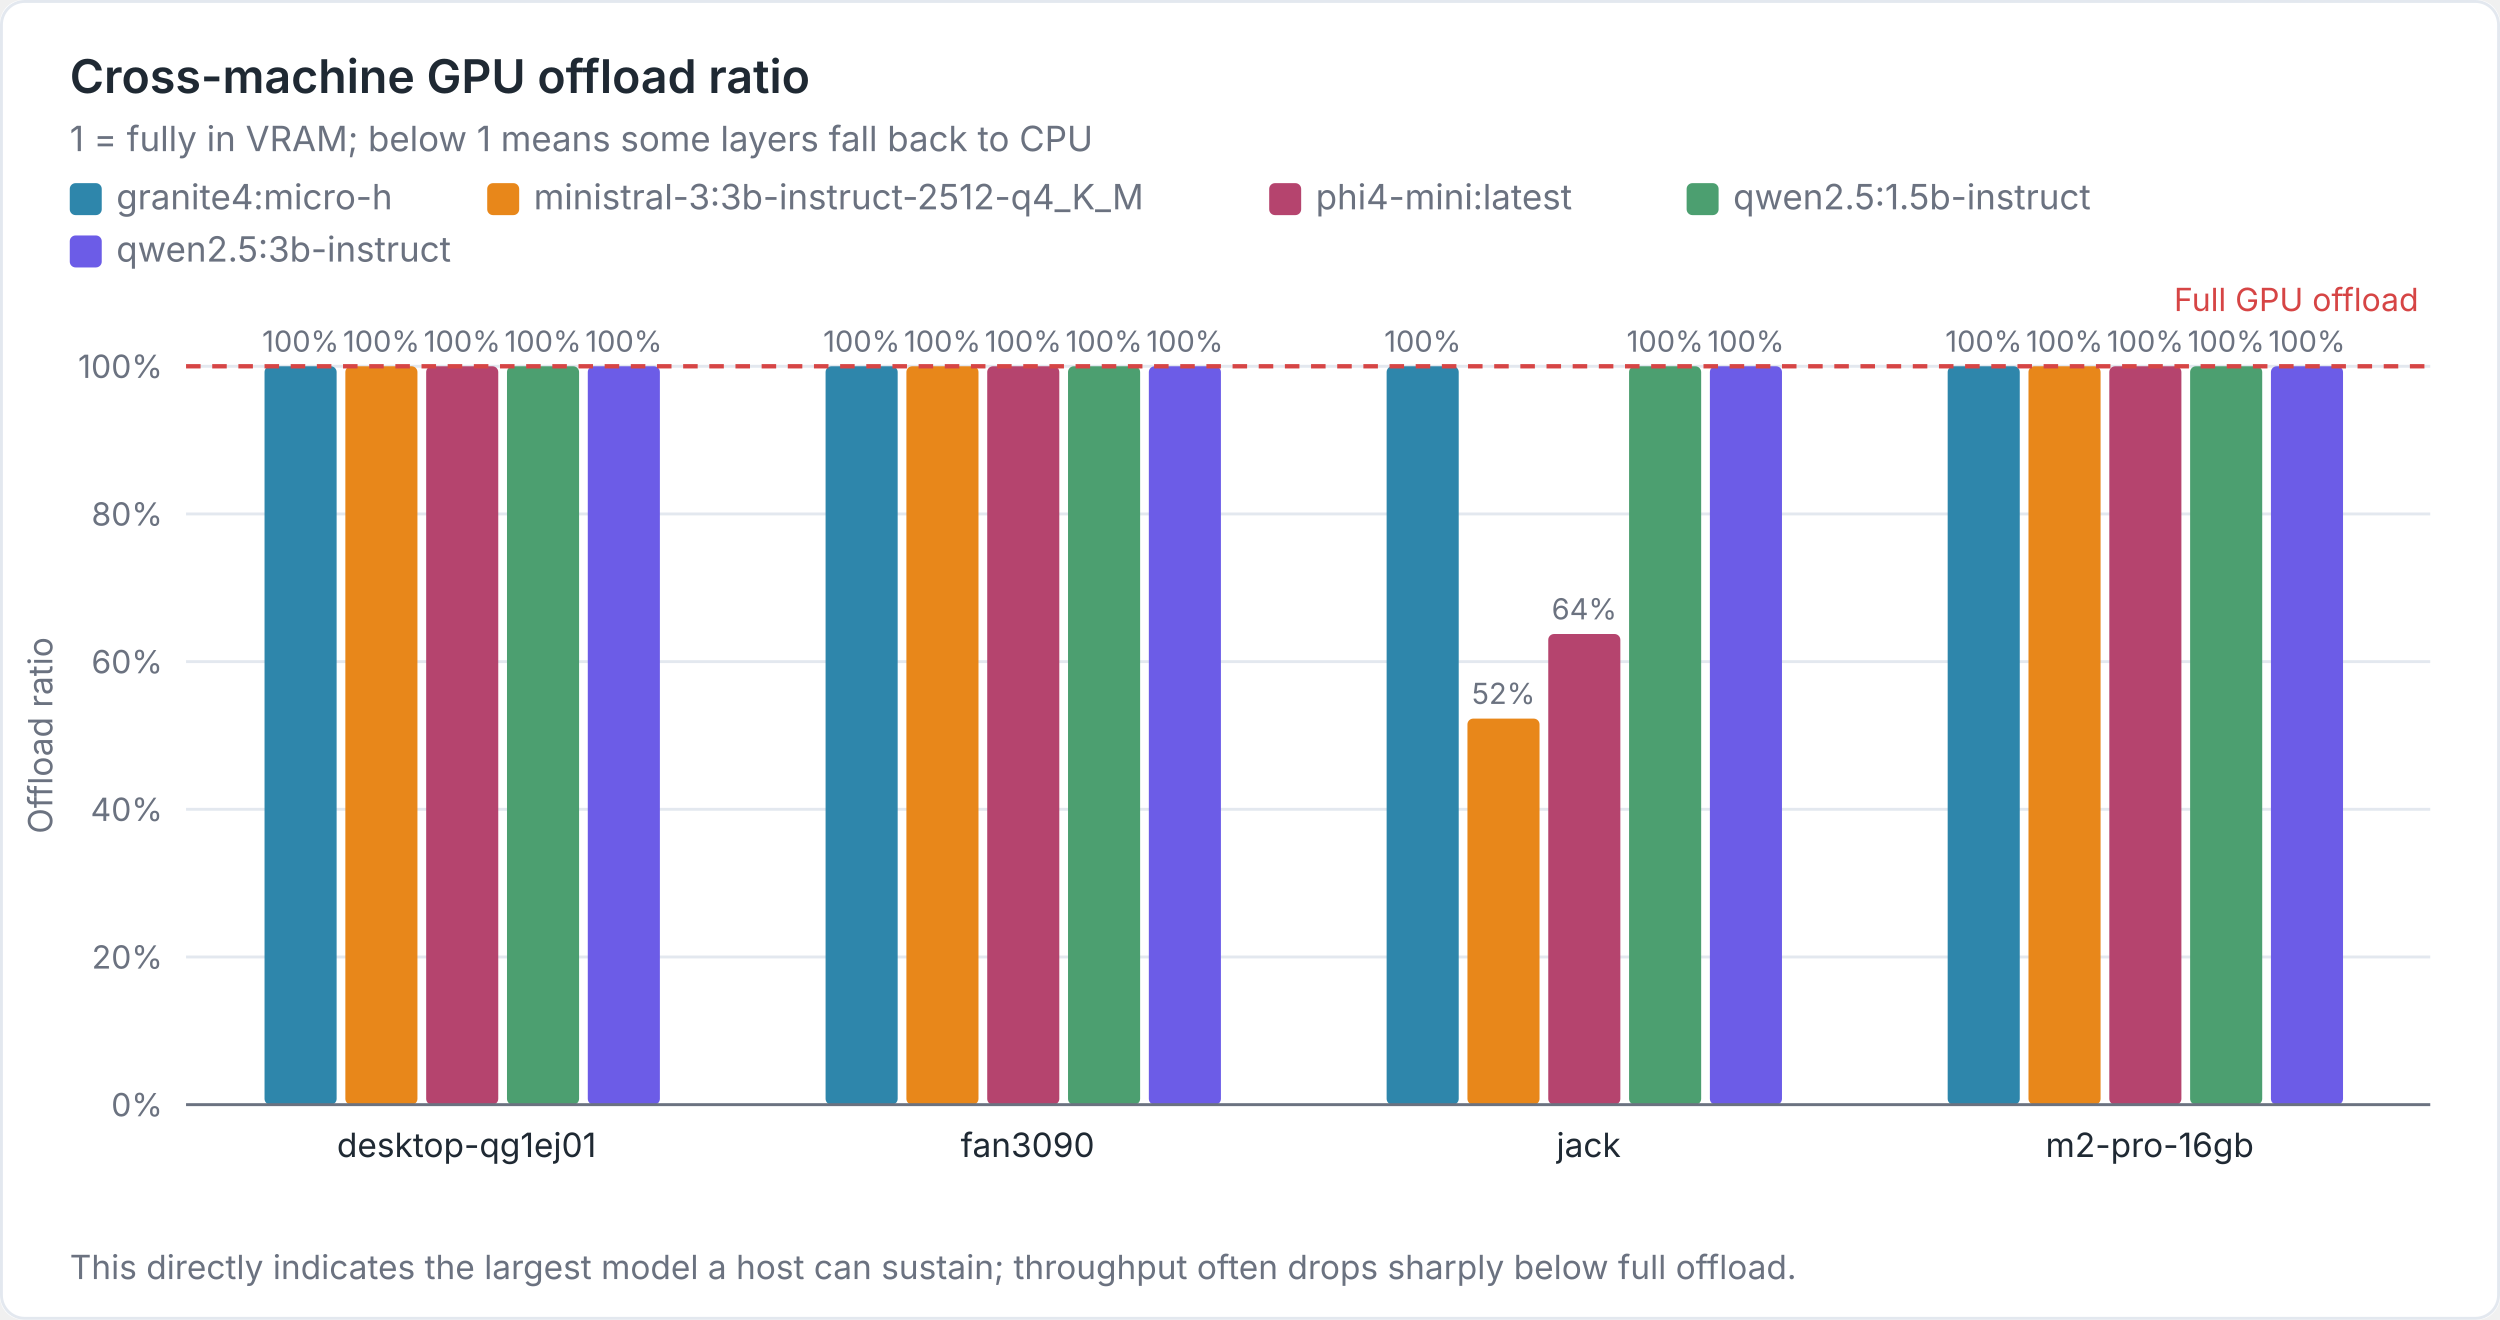
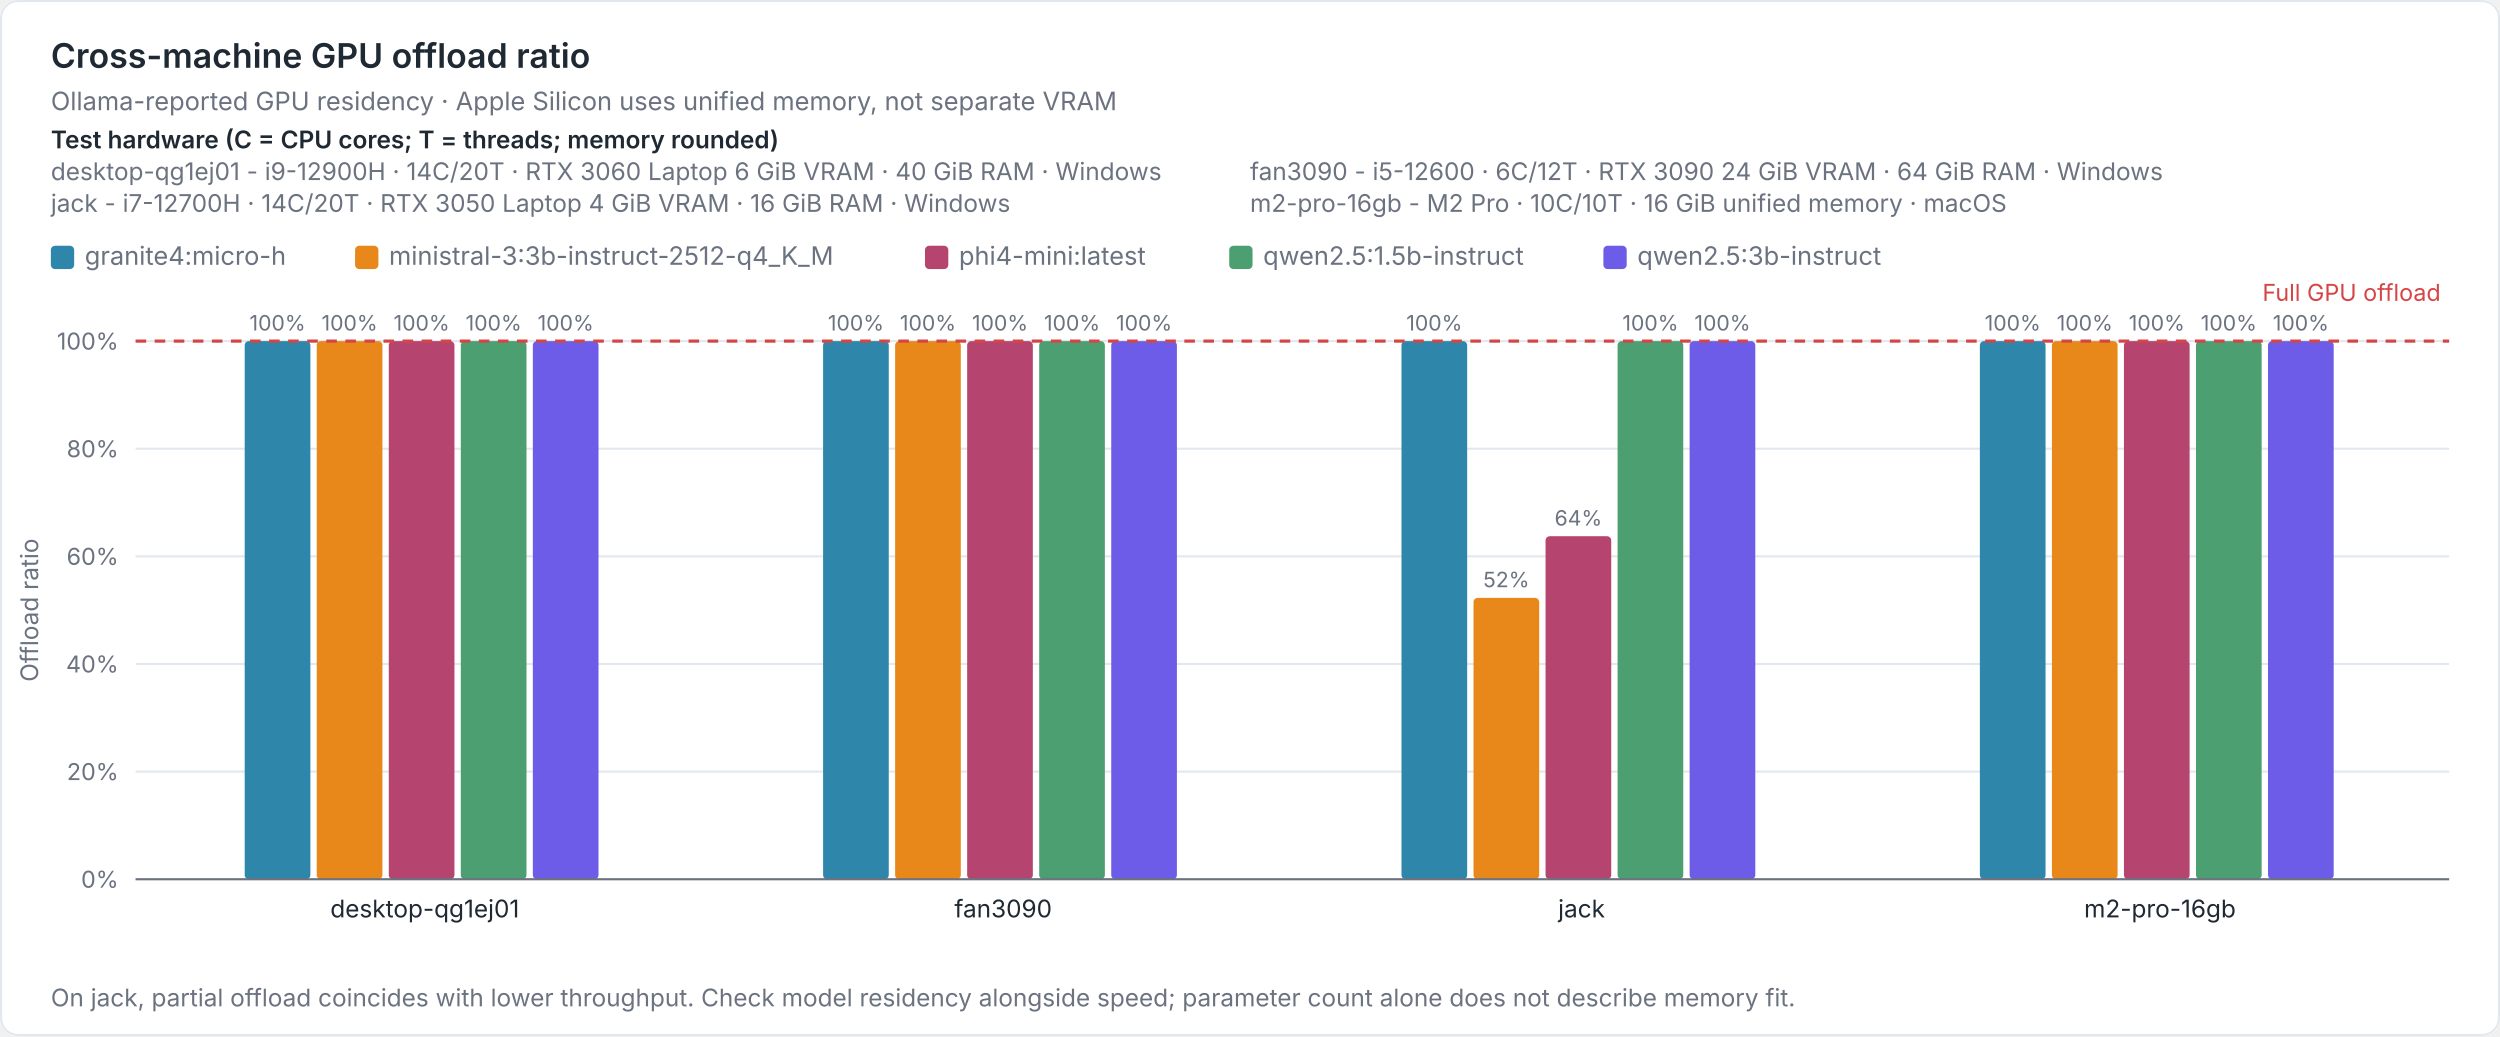
- <svg xmlns="http://www.w3.org/2000/svg" width="860" height="454" viewBox="0 0 860 454" role="img">
-   <rect width="860" height="454" fill="#FFFFFF" rx="8" />
-   <rect x="0.5" y="0.5" width="859" height="453" fill="none" stroke="#E3E8EF" rx="8" />
+ <svg xmlns="http://www.w3.org/2000/svg" width="1180" height="489" viewBox="0 0 1180 489" role="img">
+   <rect width="1180" height="489" fill="#FFFFFF" rx="8" />
+   <rect x="0.5" y="0.5" width="1179" height="488" fill="none" stroke="#E3E8EF" rx="8" />
  <text x="24" y="32" font-family="-apple-system, BlinkMacSystemFont, 'Segoe UI', 'Noto Sans SC', 'Microsoft YaHei', sans-serif" font-size="16" fill="#1F2933" text-anchor="start" font-weight="600">Cross-machine GPU offload ratio</text>
-   <text x="24" y="52" font-family="-apple-system, BlinkMacSystemFont, 'Segoe UI', 'Noto Sans SC', 'Microsoft YaHei', sans-serif" font-size="12" fill="#6B7280" text-anchor="start" font-weight="400">1 = fully in VRAM; below 1 means some layers fall back to CPU</text>
-   <rect x="24.0" y="63" width="11" height="11" rx="2" fill="#2E86AB" />
-   <text x="40" y="72" font-family="-apple-system, BlinkMacSystemFont, 'Segoe UI', 'Noto Sans SC', 'Microsoft YaHei', sans-serif" font-size="12" fill="#6B7280" text-anchor="start" font-weight="400">granite4:micro-h</text>
-   <rect x="167.6" y="63" width="11" height="11" rx="2" fill="#E8871A" />
-   <text x="183.6" y="72" font-family="-apple-system, BlinkMacSystemFont, 'Segoe UI', 'Noto Sans SC', 'Microsoft YaHei', sans-serif" font-size="12" fill="#6B7280" text-anchor="start" font-weight="400">ministral-3:3b-instruct-2512-q4_K_M</text>
-   <rect x="436.6" y="63" width="11" height="11" rx="2" fill="#B5446E" />
-   <text x="452.6" y="72" font-family="-apple-system, BlinkMacSystemFont, 'Segoe UI', 'Noto Sans SC', 'Microsoft YaHei', sans-serif" font-size="12" fill="#6B7280" text-anchor="start" font-weight="400">phi4-mini:latest</text>
-   <rect x="580.2" y="63" width="11" height="11" rx="2" fill="#4C9F70" />
-   <text x="596.2" y="72" font-family="-apple-system, BlinkMacSystemFont, 'Segoe UI', 'Noto Sans SC', 'Microsoft YaHei', sans-serif" font-size="12" fill="#6B7280" text-anchor="start" font-weight="400">qwen2.5:1.5b-instruct</text>
-   <rect x="24.0" y="81" width="11" height="11" rx="2" fill="#6C5CE7" />
-   <text x="40" y="90" font-family="-apple-system, BlinkMacSystemFont, 'Segoe UI', 'Noto Sans SC', 'Microsoft YaHei', sans-serif" font-size="12" fill="#6B7280" text-anchor="start" font-weight="400">qwen2.5:3b-instruct</text>
-   <line x1="64" y1="380" x2="836" y2="380" stroke="#E3E8EF" />
-   <text x="56" y="384" font-family="-apple-system, BlinkMacSystemFont, 'Segoe UI', 'Noto Sans SC', 'Microsoft YaHei', sans-serif" font-size="11" fill="#6B7280" text-anchor="end" font-weight="400">0%</text>
-   <line x1="64" y1="329.2" x2="836" y2="329.2" stroke="#E3E8EF" />
-   <text x="56" y="333.2" font-family="-apple-system, BlinkMacSystemFont, 'Segoe UI', 'Noto Sans SC', 'Microsoft YaHei', sans-serif" font-size="11" fill="#6B7280" text-anchor="end" font-weight="400">20%</text>
-   <line x1="64" y1="278.4" x2="836" y2="278.4" stroke="#E3E8EF" />
-   <text x="56" y="282.4" font-family="-apple-system, BlinkMacSystemFont, 'Segoe UI', 'Noto Sans SC', 'Microsoft YaHei', sans-serif" font-size="11" fill="#6B7280" text-anchor="end" font-weight="400">40%</text>
-   <line x1="64" y1="227.6" x2="836" y2="227.6" stroke="#E3E8EF" />
-   <text x="56" y="231.6" font-family="-apple-system, BlinkMacSystemFont, 'Segoe UI', 'Noto Sans SC', 'Microsoft YaHei', sans-serif" font-size="11" fill="#6B7280" text-anchor="end" font-weight="400">60%</text>
-   <line x1="64" y1="176.8" x2="836" y2="176.8" stroke="#E3E8EF" />
-   <text x="56" y="180.8" font-family="-apple-system, BlinkMacSystemFont, 'Segoe UI', 'Noto Sans SC', 'Microsoft YaHei', sans-serif" font-size="11" fill="#6B7280" text-anchor="end" font-weight="400">80%</text>
-   <line x1="64" y1="126" x2="836" y2="126" stroke="#E3E8EF" />
-   <text x="56" y="130" font-family="-apple-system, BlinkMacSystemFont, 'Segoe UI', 'Noto Sans SC', 'Microsoft YaHei', sans-serif" font-size="11" fill="#6B7280" text-anchor="end" font-weight="400">100%</text>
-   <text x="18" y="253" font-family="-apple-system, BlinkMacSystemFont, 'Segoe UI', 'Noto Sans SC', 'Microsoft YaHei', sans-serif" font-size="11.5" fill="#6B7280" text-anchor="middle" font-weight="400" transform="rotate(-90 18 253)">Offload ratio</text>
-   <rect x="91.0" y="126.0" width="24.8" height="254.0" fill="#2E86AB" rx="2" />
-   <text x="103.416" y="121" font-family="-apple-system, BlinkMacSystemFont, 'Segoe UI', 'Noto Sans SC', 'Microsoft YaHei', sans-serif" font-size="10" fill="#6B7280" text-anchor="middle" font-weight="400">100%</text>
-   <rect x="118.8" y="126.0" width="24.8" height="254.0" fill="#E8871A" rx="2" />
-   <text x="131.208" y="121" font-family="-apple-system, BlinkMacSystemFont, 'Segoe UI', 'Noto Sans SC', 'Microsoft YaHei', sans-serif" font-size="10" fill="#6B7280" text-anchor="middle" font-weight="400">100%</text>
-   <rect x="146.6" y="126.0" width="24.8" height="254.0" fill="#B5446E" rx="2" />
-   <text x="159" y="121" font-family="-apple-system, BlinkMacSystemFont, 'Segoe UI', 'Noto Sans SC', 'Microsoft YaHei', sans-serif" font-size="10" fill="#6B7280" text-anchor="middle" font-weight="400">100%</text>
-   <rect x="174.4" y="126.0" width="24.8" height="254.0" fill="#4C9F70" rx="2" />
-   <text x="186.792" y="121" font-family="-apple-system, BlinkMacSystemFont, 'Segoe UI', 'Noto Sans SC', 'Microsoft YaHei', sans-serif" font-size="10" fill="#6B7280" text-anchor="middle" font-weight="400">100%</text>
-   <rect x="202.2" y="126.0" width="24.8" height="254.0" fill="#6C5CE7" rx="2" />
-   <text x="214.584" y="121" font-family="-apple-system, BlinkMacSystemFont, 'Segoe UI', 'Noto Sans SC', 'Microsoft YaHei', sans-serif" font-size="10" fill="#6B7280" text-anchor="middle" font-weight="400">100%</text>
-   <text x="160.5" y="398" font-family="-apple-system, BlinkMacSystemFont, 'Segoe UI', 'Noto Sans SC', 'Microsoft YaHei', sans-serif" font-size="11.5" fill="#1F2933" text-anchor="middle" font-weight="400">desktop-qg1ej01</text>
-   <rect x="284.0" y="126.0" width="24.8" height="254.0" fill="#2E86AB" rx="2" />
-   <text x="296.416" y="121" font-family="-apple-system, BlinkMacSystemFont, 'Segoe UI', 'Noto Sans SC', 'Microsoft YaHei', sans-serif" font-size="10" fill="#6B7280" text-anchor="middle" font-weight="400">100%</text>
-   <rect x="311.8" y="126.0" width="24.8" height="254.0" fill="#E8871A" rx="2" />
-   <text x="324.208" y="121" font-family="-apple-system, BlinkMacSystemFont, 'Segoe UI', 'Noto Sans SC', 'Microsoft YaHei', sans-serif" font-size="10" fill="#6B7280" text-anchor="middle" font-weight="400">100%</text>
-   <rect x="339.6" y="126.0" width="24.8" height="254.0" fill="#B5446E" rx="2" />
-   <text x="352" y="121" font-family="-apple-system, BlinkMacSystemFont, 'Segoe UI', 'Noto Sans SC', 'Microsoft YaHei', sans-serif" font-size="10" fill="#6B7280" text-anchor="middle" font-weight="400">100%</text>
-   <rect x="367.4" y="126.0" width="24.8" height="254.0" fill="#4C9F70" rx="2" />
-   <text x="379.792" y="121" font-family="-apple-system, BlinkMacSystemFont, 'Segoe UI', 'Noto Sans SC', 'Microsoft YaHei', sans-serif" font-size="10" fill="#6B7280" text-anchor="middle" font-weight="400">100%</text>
-   <rect x="395.2" y="126.0" width="24.8" height="254.0" fill="#6C5CE7" rx="2" />
-   <text x="407.584" y="121" font-family="-apple-system, BlinkMacSystemFont, 'Segoe UI', 'Noto Sans SC', 'Microsoft YaHei', sans-serif" font-size="10" fill="#6B7280" text-anchor="middle" font-weight="400">100%</text>
-   <text x="353.5" y="398" font-family="-apple-system, BlinkMacSystemFont, 'Segoe UI', 'Noto Sans SC', 'Microsoft YaHei', sans-serif" font-size="11.5" fill="#1F2933" text-anchor="middle" font-weight="400">fan3090</text>
-   <rect x="477.0" y="126.0" width="24.8" height="254.0" fill="#2E86AB" rx="2" />
-   <text x="489.416" y="121" font-family="-apple-system, BlinkMacSystemFont, 'Segoe UI', 'Noto Sans SC', 'Microsoft YaHei', sans-serif" font-size="10" fill="#6B7280" text-anchor="middle" font-weight="400">100%</text>
-   <rect x="504.8" y="247.2" width="24.8" height="132.8" fill="#E8871A" rx="2" />
-   <text x="517.208" y="242.156" font-family="-apple-system, BlinkMacSystemFont, 'Segoe UI', 'Noto Sans SC', 'Microsoft YaHei', sans-serif" font-size="10" fill="#6B7280" text-anchor="middle" font-weight="400">52%</text>
-   <rect x="532.6" y="218.1" width="24.8" height="161.9" fill="#B5446E" rx="2" />
-   <text x="545" y="213.071" font-family="-apple-system, BlinkMacSystemFont, 'Segoe UI', 'Noto Sans SC', 'Microsoft YaHei', sans-serif" font-size="10" fill="#6B7280" text-anchor="middle" font-weight="400">64%</text>
-   <rect x="560.4" y="126.0" width="24.8" height="254.0" fill="#4C9F70" rx="2" />
-   <text x="572.792" y="121" font-family="-apple-system, BlinkMacSystemFont, 'Segoe UI', 'Noto Sans SC', 'Microsoft YaHei', sans-serif" font-size="10" fill="#6B7280" text-anchor="middle" font-weight="400">100%</text>
-   <rect x="588.2" y="126.0" width="24.8" height="254.0" fill="#6C5CE7" rx="2" />
-   <text x="600.584" y="121" font-family="-apple-system, BlinkMacSystemFont, 'Segoe UI', 'Noto Sans SC', 'Microsoft YaHei', sans-serif" font-size="10" fill="#6B7280" text-anchor="middle" font-weight="400">100%</text>
-   <text x="546.5" y="398" font-family="-apple-system, BlinkMacSystemFont, 'Segoe UI', 'Noto Sans SC', 'Microsoft YaHei', sans-serif" font-size="11.5" fill="#1F2933" text-anchor="middle" font-weight="400">jack</text>
-   <rect x="670.0" y="126.0" width="24.8" height="254.0" fill="#2E86AB" rx="2" />
-   <text x="682.416" y="121" font-family="-apple-system, BlinkMacSystemFont, 'Segoe UI', 'Noto Sans SC', 'Microsoft YaHei', sans-serif" font-size="10" fill="#6B7280" text-anchor="middle" font-weight="400">100%</text>
-   <rect x="697.8" y="126.0" width="24.8" height="254.0" fill="#E8871A" rx="2" />
-   <text x="710.208" y="121" font-family="-apple-system, BlinkMacSystemFont, 'Segoe UI', 'Noto Sans SC', 'Microsoft YaHei', sans-serif" font-size="10" fill="#6B7280" text-anchor="middle" font-weight="400">100%</text>
-   <rect x="725.6" y="126.0" width="24.8" height="254.0" fill="#B5446E" rx="2" />
-   <text x="738" y="121" font-family="-apple-system, BlinkMacSystemFont, 'Segoe UI', 'Noto Sans SC', 'Microsoft YaHei', sans-serif" font-size="10" fill="#6B7280" text-anchor="middle" font-weight="400">100%</text>
-   <rect x="753.4" y="126.0" width="24.8" height="254.0" fill="#4C9F70" rx="2" />
-   <text x="765.792" y="121" font-family="-apple-system, BlinkMacSystemFont, 'Segoe UI', 'Noto Sans SC', 'Microsoft YaHei', sans-serif" font-size="10" fill="#6B7280" text-anchor="middle" font-weight="400">100%</text>
-   <rect x="781.2" y="126.0" width="24.8" height="254.0" fill="#6C5CE7" rx="2" />
-   <text x="793.584" y="121" font-family="-apple-system, BlinkMacSystemFont, 'Segoe UI', 'Noto Sans SC', 'Microsoft YaHei', sans-serif" font-size="10" fill="#6B7280" text-anchor="middle" font-weight="400">100%</text>
-   <text x="739.5" y="398" font-family="-apple-system, BlinkMacSystemFont, 'Segoe UI', 'Noto Sans SC', 'Microsoft YaHei', sans-serif" font-size="11.5" fill="#1F2933" text-anchor="middle" font-weight="400">m2-pro-16gb</text>
-   <line x1="64" y1="126" x2="836" y2="126" stroke="#D64545" stroke-width="1.5" stroke-dasharray="5 4" />
-   <text x="832" y="107" font-family="-apple-system, BlinkMacSystemFont, 'Segoe UI', 'Noto Sans SC', 'Microsoft YaHei', sans-serif" font-size="11" fill="#D64545" text-anchor="end" font-weight="400">Full GPU offload</text>
-   <line x1="64" y1="380" x2="836" y2="380" stroke="#6B7280" />
-   <text x="24" y="440" font-family="-apple-system, BlinkMacSystemFont, 'Segoe UI', 'Noto Sans SC', 'Microsoft YaHei', sans-serif" font-size="11.5" fill="#6B7280" text-anchor="start" font-weight="400">This directly indicates the largest model a host can sustain; throughput often drops sharply below full offload.</text>
+   <text x="24" y="52" font-family="-apple-system, BlinkMacSystemFont, 'Segoe UI', 'Noto Sans SC', 'Microsoft YaHei', sans-serif" font-size="12" fill="#6B7280" text-anchor="start" font-weight="400">Ollama-reported GPU residency · Apple Silicon uses unified memory, not separate VRAM</text>
+   <text x="24" y="70" font-family="-apple-system, BlinkMacSystemFont, 'Segoe UI', 'Noto Sans SC', 'Microsoft YaHei', sans-serif" font-size="11.5" fill="#1F2933" text-anchor="start" font-weight="600">Test hardware (C = CPU cores; T = threads; memory rounded)</text>
+   <text x="24" y="85" font-family="-apple-system, BlinkMacSystemFont, 'Segoe UI', 'Noto Sans SC', 'Microsoft YaHei', sans-serif" font-size="11.5" fill="#6B7280" text-anchor="start" font-weight="400">desktop-qg1ej01 - i9-12900H · 14C/20T · RTX 3060 Laptop 6 GiB VRAM · 40 GiB RAM · Windows</text>
+   <text x="590" y="85" font-family="-apple-system, BlinkMacSystemFont, 'Segoe UI', 'Noto Sans SC', 'Microsoft YaHei', sans-serif" font-size="11.5" fill="#6B7280" text-anchor="start" font-weight="400">fan3090 - i5-12600 · 6C/12T · RTX 3090 24 GiB VRAM · 64 GiB RAM · Windows</text>
+   <text x="24" y="100" font-family="-apple-system, BlinkMacSystemFont, 'Segoe UI', 'Noto Sans SC', 'Microsoft YaHei', sans-serif" font-size="11.5" fill="#6B7280" text-anchor="start" font-weight="400">jack - i7-12700H · 14C/20T · RTX 3050 Laptop 4 GiB VRAM · 16 GiB RAM · Windows</text>
+   <text x="590" y="100" font-family="-apple-system, BlinkMacSystemFont, 'Segoe UI', 'Noto Sans SC', 'Microsoft YaHei', sans-serif" font-size="11.5" fill="#6B7280" text-anchor="start" font-weight="400">m2-pro-16gb - M2 Pro · 10C/10T · 16 GiB unified memory · macOS</text>
+   <rect x="24.0" y="116" width="11" height="11" rx="2" fill="#2E86AB" />
+   <text x="40" y="125" font-family="-apple-system, BlinkMacSystemFont, 'Segoe UI', 'Noto Sans SC', 'Microsoft YaHei', sans-serif" font-size="12" fill="#6B7280" text-anchor="start" font-weight="400">granite4:micro-h</text>
+   <rect x="167.6" y="116" width="11" height="11" rx="2" fill="#E8871A" />
+   <text x="183.6" y="125" font-family="-apple-system, BlinkMacSystemFont, 'Segoe UI', 'Noto Sans SC', 'Microsoft YaHei', sans-serif" font-size="12" fill="#6B7280" text-anchor="start" font-weight="400">ministral-3:3b-instruct-2512-q4_K_M</text>
+   <rect x="436.6" y="116" width="11" height="11" rx="2" fill="#B5446E" />
+   <text x="452.6" y="125" font-family="-apple-system, BlinkMacSystemFont, 'Segoe UI', 'Noto Sans SC', 'Microsoft YaHei', sans-serif" font-size="12" fill="#6B7280" text-anchor="start" font-weight="400">phi4-mini:latest</text>
+   <rect x="580.2" y="116" width="11" height="11" rx="2" fill="#4C9F70" />
+   <text x="596.2" y="125" font-family="-apple-system, BlinkMacSystemFont, 'Segoe UI', 'Noto Sans SC', 'Microsoft YaHei', sans-serif" font-size="12" fill="#6B7280" text-anchor="start" font-weight="400">qwen2.5:1.5b-instruct</text>
+   <rect x="756.8" y="116" width="11" height="11" rx="2" fill="#6C5CE7" />
+   <text x="772.8" y="125" font-family="-apple-system, BlinkMacSystemFont, 'Segoe UI', 'Noto Sans SC', 'Microsoft YaHei', sans-serif" font-size="12" fill="#6B7280" text-anchor="start" font-weight="400">qwen2.5:3b-instruct</text>
+   <line x1="64" y1="415" x2="1156" y2="415" stroke="#E3E8EF" />
+   <text x="56" y="419" font-family="-apple-system, BlinkMacSystemFont, 'Segoe UI', 'Noto Sans SC', 'Microsoft YaHei', sans-serif" font-size="11" fill="#6B7280" text-anchor="end" font-weight="400">0%</text>
+   <line x1="64" y1="364.2" x2="1156" y2="364.2" stroke="#E3E8EF" />
+   <text x="56" y="368.2" font-family="-apple-system, BlinkMacSystemFont, 'Segoe UI', 'Noto Sans SC', 'Microsoft YaHei', sans-serif" font-size="11" fill="#6B7280" text-anchor="end" font-weight="400">20%</text>
+   <line x1="64" y1="313.4" x2="1156" y2="313.4" stroke="#E3E8EF" />
+   <text x="56" y="317.4" font-family="-apple-system, BlinkMacSystemFont, 'Segoe UI', 'Noto Sans SC', 'Microsoft YaHei', sans-serif" font-size="11" fill="#6B7280" text-anchor="end" font-weight="400">40%</text>
+   <line x1="64" y1="262.6" x2="1156" y2="262.6" stroke="#E3E8EF" />
+   <text x="56" y="266.6" font-family="-apple-system, BlinkMacSystemFont, 'Segoe UI', 'Noto Sans SC', 'Microsoft YaHei', sans-serif" font-size="11" fill="#6B7280" text-anchor="end" font-weight="400">60%</text>
+   <line x1="64" y1="211.8" x2="1156" y2="211.8" stroke="#E3E8EF" />
+   <text x="56" y="215.8" font-family="-apple-system, BlinkMacSystemFont, 'Segoe UI', 'Noto Sans SC', 'Microsoft YaHei', sans-serif" font-size="11" fill="#6B7280" text-anchor="end" font-weight="400">80%</text>
+   <line x1="64" y1="161" x2="1156" y2="161" stroke="#E3E8EF" />
+   <text x="56" y="165" font-family="-apple-system, BlinkMacSystemFont, 'Segoe UI', 'Noto Sans SC', 'Microsoft YaHei', sans-serif" font-size="11" fill="#6B7280" text-anchor="end" font-weight="400">100%</text>
+   <text x="18" y="288" font-family="-apple-system, BlinkMacSystemFont, 'Segoe UI', 'Noto Sans SC', 'Microsoft YaHei', sans-serif" font-size="11.5" fill="#6B7280" text-anchor="middle" font-weight="400" transform="rotate(-90 18 288)">Offload ratio</text>
+   <rect x="115.5" y="161.0" width="31.0" height="254.0" fill="#2E86AB" rx="2" />
+   <text x="131" y="156" font-family="-apple-system, BlinkMacSystemFont, 'Segoe UI', 'Noto Sans SC', 'Microsoft YaHei', sans-serif" font-size="10" fill="#6B7280" text-anchor="middle" font-weight="400">100%</text>
+   <rect x="149.5" y="161.0" width="31.0" height="254.0" fill="#E8871A" rx="2" />
+   <text x="165" y="156" font-family="-apple-system, BlinkMacSystemFont, 'Segoe UI', 'Noto Sans SC', 'Microsoft YaHei', sans-serif" font-size="10" fill="#6B7280" text-anchor="middle" font-weight="400">100%</text>
+   <rect x="183.5" y="161.0" width="31.0" height="254.0" fill="#B5446E" rx="2" />
+   <text x="199" y="156" font-family="-apple-system, BlinkMacSystemFont, 'Segoe UI', 'Noto Sans SC', 'Microsoft YaHei', sans-serif" font-size="10" fill="#6B7280" text-anchor="middle" font-weight="400">100%</text>
+   <rect x="217.5" y="161.0" width="31.0" height="254.0" fill="#4C9F70" rx="2" />
+   <text x="233" y="156" font-family="-apple-system, BlinkMacSystemFont, 'Segoe UI', 'Noto Sans SC', 'Microsoft YaHei', sans-serif" font-size="10" fill="#6B7280" text-anchor="middle" font-weight="400">100%</text>
+   <rect x="251.5" y="161.0" width="31.0" height="254.0" fill="#6C5CE7" rx="2" />
+   <text x="267" y="156" font-family="-apple-system, BlinkMacSystemFont, 'Segoe UI', 'Noto Sans SC', 'Microsoft YaHei', sans-serif" font-size="10" fill="#6B7280" text-anchor="middle" font-weight="400">100%</text>
+   <text x="200.5" y="433" font-family="-apple-system, BlinkMacSystemFont, 'Segoe UI', 'Noto Sans SC', 'Microsoft YaHei', sans-serif" font-size="11.5" fill="#1F2933" text-anchor="middle" font-weight="400">desktop-qg1ej01</text>
+   <rect x="388.5" y="161.0" width="31.0" height="254.0" fill="#2E86AB" rx="2" />
+   <text x="404" y="156" font-family="-apple-system, BlinkMacSystemFont, 'Segoe UI', 'Noto Sans SC', 'Microsoft YaHei', sans-serif" font-size="10" fill="#6B7280" text-anchor="middle" font-weight="400">100%</text>
+   <rect x="422.5" y="161.0" width="31.0" height="254.0" fill="#E8871A" rx="2" />
+   <text x="438" y="156" font-family="-apple-system, BlinkMacSystemFont, 'Segoe UI', 'Noto Sans SC', 'Microsoft YaHei', sans-serif" font-size="10" fill="#6B7280" text-anchor="middle" font-weight="400">100%</text>
+   <rect x="456.5" y="161.0" width="31.0" height="254.0" fill="#B5446E" rx="2" />
+   <text x="472" y="156" font-family="-apple-system, BlinkMacSystemFont, 'Segoe UI', 'Noto Sans SC', 'Microsoft YaHei', sans-serif" font-size="10" fill="#6B7280" text-anchor="middle" font-weight="400">100%</text>
+   <rect x="490.5" y="161.0" width="31.0" height="254.0" fill="#4C9F70" rx="2" />
+   <text x="506" y="156" font-family="-apple-system, BlinkMacSystemFont, 'Segoe UI', 'Noto Sans SC', 'Microsoft YaHei', sans-serif" font-size="10" fill="#6B7280" text-anchor="middle" font-weight="400">100%</text>
+   <rect x="524.5" y="161.0" width="31.0" height="254.0" fill="#6C5CE7" rx="2" />
+   <text x="540" y="156" font-family="-apple-system, BlinkMacSystemFont, 'Segoe UI', 'Noto Sans SC', 'Microsoft YaHei', sans-serif" font-size="10" fill="#6B7280" text-anchor="middle" font-weight="400">100%</text>
+   <text x="473.5" y="433" font-family="-apple-system, BlinkMacSystemFont, 'Segoe UI', 'Noto Sans SC', 'Microsoft YaHei', sans-serif" font-size="11.5" fill="#1F2933" text-anchor="middle" font-weight="400">fan3090</text>
+   <rect x="661.5" y="161.0" width="31.0" height="254.0" fill="#2E86AB" rx="2" />
+   <text x="677" y="156" font-family="-apple-system, BlinkMacSystemFont, 'Segoe UI', 'Noto Sans SC', 'Microsoft YaHei', sans-serif" font-size="10" fill="#6B7280" text-anchor="middle" font-weight="400">100%</text>
+   <rect x="695.5" y="282.2" width="31.0" height="132.8" fill="#E8871A" rx="2" />
+   <text x="711" y="277.156" font-family="-apple-system, BlinkMacSystemFont, 'Segoe UI', 'Noto Sans SC', 'Microsoft YaHei', sans-serif" font-size="10" fill="#6B7280" text-anchor="middle" font-weight="400">52%</text>
+   <rect x="729.5" y="253.1" width="31.0" height="161.9" fill="#B5446E" rx="2" />
+   <text x="745" y="248.071" font-family="-apple-system, BlinkMacSystemFont, 'Segoe UI', 'Noto Sans SC', 'Microsoft YaHei', sans-serif" font-size="10" fill="#6B7280" text-anchor="middle" font-weight="400">64%</text>
+   <rect x="763.5" y="161.0" width="31.0" height="254.0" fill="#4C9F70" rx="2" />
+   <text x="779" y="156" font-family="-apple-system, BlinkMacSystemFont, 'Segoe UI', 'Noto Sans SC', 'Microsoft YaHei', sans-serif" font-size="10" fill="#6B7280" text-anchor="middle" font-weight="400">100%</text>
+   <rect x="797.5" y="161.0" width="31.0" height="254.0" fill="#6C5CE7" rx="2" />
+   <text x="813" y="156" font-family="-apple-system, BlinkMacSystemFont, 'Segoe UI', 'Noto Sans SC', 'Microsoft YaHei', sans-serif" font-size="10" fill="#6B7280" text-anchor="middle" font-weight="400">100%</text>
+   <text x="746.5" y="433" font-family="-apple-system, BlinkMacSystemFont, 'Segoe UI', 'Noto Sans SC', 'Microsoft YaHei', sans-serif" font-size="11.5" fill="#1F2933" text-anchor="middle" font-weight="400">jack</text>
+   <rect x="934.5" y="161.0" width="31.0" height="254.0" fill="#2E86AB" rx="2" />
+   <text x="950" y="156" font-family="-apple-system, BlinkMacSystemFont, 'Segoe UI', 'Noto Sans SC', 'Microsoft YaHei', sans-serif" font-size="10" fill="#6B7280" text-anchor="middle" font-weight="400">100%</text>
+   <rect x="968.5" y="161.0" width="31.0" height="254.0" fill="#E8871A" rx="2" />
+   <text x="984" y="156" font-family="-apple-system, BlinkMacSystemFont, 'Segoe UI', 'Noto Sans SC', 'Microsoft YaHei', sans-serif" font-size="10" fill="#6B7280" text-anchor="middle" font-weight="400">100%</text>
+   <rect x="1002.5" y="161.0" width="31.0" height="254.0" fill="#B5446E" rx="2" />
+   <text x="1018" y="156" font-family="-apple-system, BlinkMacSystemFont, 'Segoe UI', 'Noto Sans SC', 'Microsoft YaHei', sans-serif" font-size="10" fill="#6B7280" text-anchor="middle" font-weight="400">100%</text>
+   <rect x="1036.5" y="161.0" width="31.0" height="254.0" fill="#4C9F70" rx="2" />
+   <text x="1052" y="156" font-family="-apple-system, BlinkMacSystemFont, 'Segoe UI', 'Noto Sans SC', 'Microsoft YaHei', sans-serif" font-size="10" fill="#6B7280" text-anchor="middle" font-weight="400">100%</text>
+   <rect x="1070.5" y="161.0" width="31.0" height="254.0" fill="#6C5CE7" rx="2" />
+   <text x="1086" y="156" font-family="-apple-system, BlinkMacSystemFont, 'Segoe UI', 'Noto Sans SC', 'Microsoft YaHei', sans-serif" font-size="10" fill="#6B7280" text-anchor="middle" font-weight="400">100%</text>
+   <text x="1019.5" y="433" font-family="-apple-system, BlinkMacSystemFont, 'Segoe UI', 'Noto Sans SC', 'Microsoft YaHei', sans-serif" font-size="11.5" fill="#1F2933" text-anchor="middle" font-weight="400">m2-pro-16gb</text>
+   <line x1="64" y1="161" x2="1156" y2="161" stroke="#D64545" stroke-width="1.5" stroke-dasharray="5 4" />
+   <text x="1152" y="142" font-family="-apple-system, BlinkMacSystemFont, 'Segoe UI', 'Noto Sans SC', 'Microsoft YaHei', sans-serif" font-size="11" fill="#D64545" text-anchor="end" font-weight="400">Full GPU offload</text>
+   <line x1="64" y1="415.0" x2="1156" y2="415.0" stroke="#6B7280" />
+   <text x="24" y="475" font-family="-apple-system, BlinkMacSystemFont, 'Segoe UI', 'Noto Sans SC', 'Microsoft YaHei', sans-serif" font-size="11.5" fill="#6B7280" text-anchor="start" font-weight="400">On jack, partial offload coincides with lower throughput. Check model residency alongside speed; parameter count alone does not describe memory fit.</text>
</svg>
